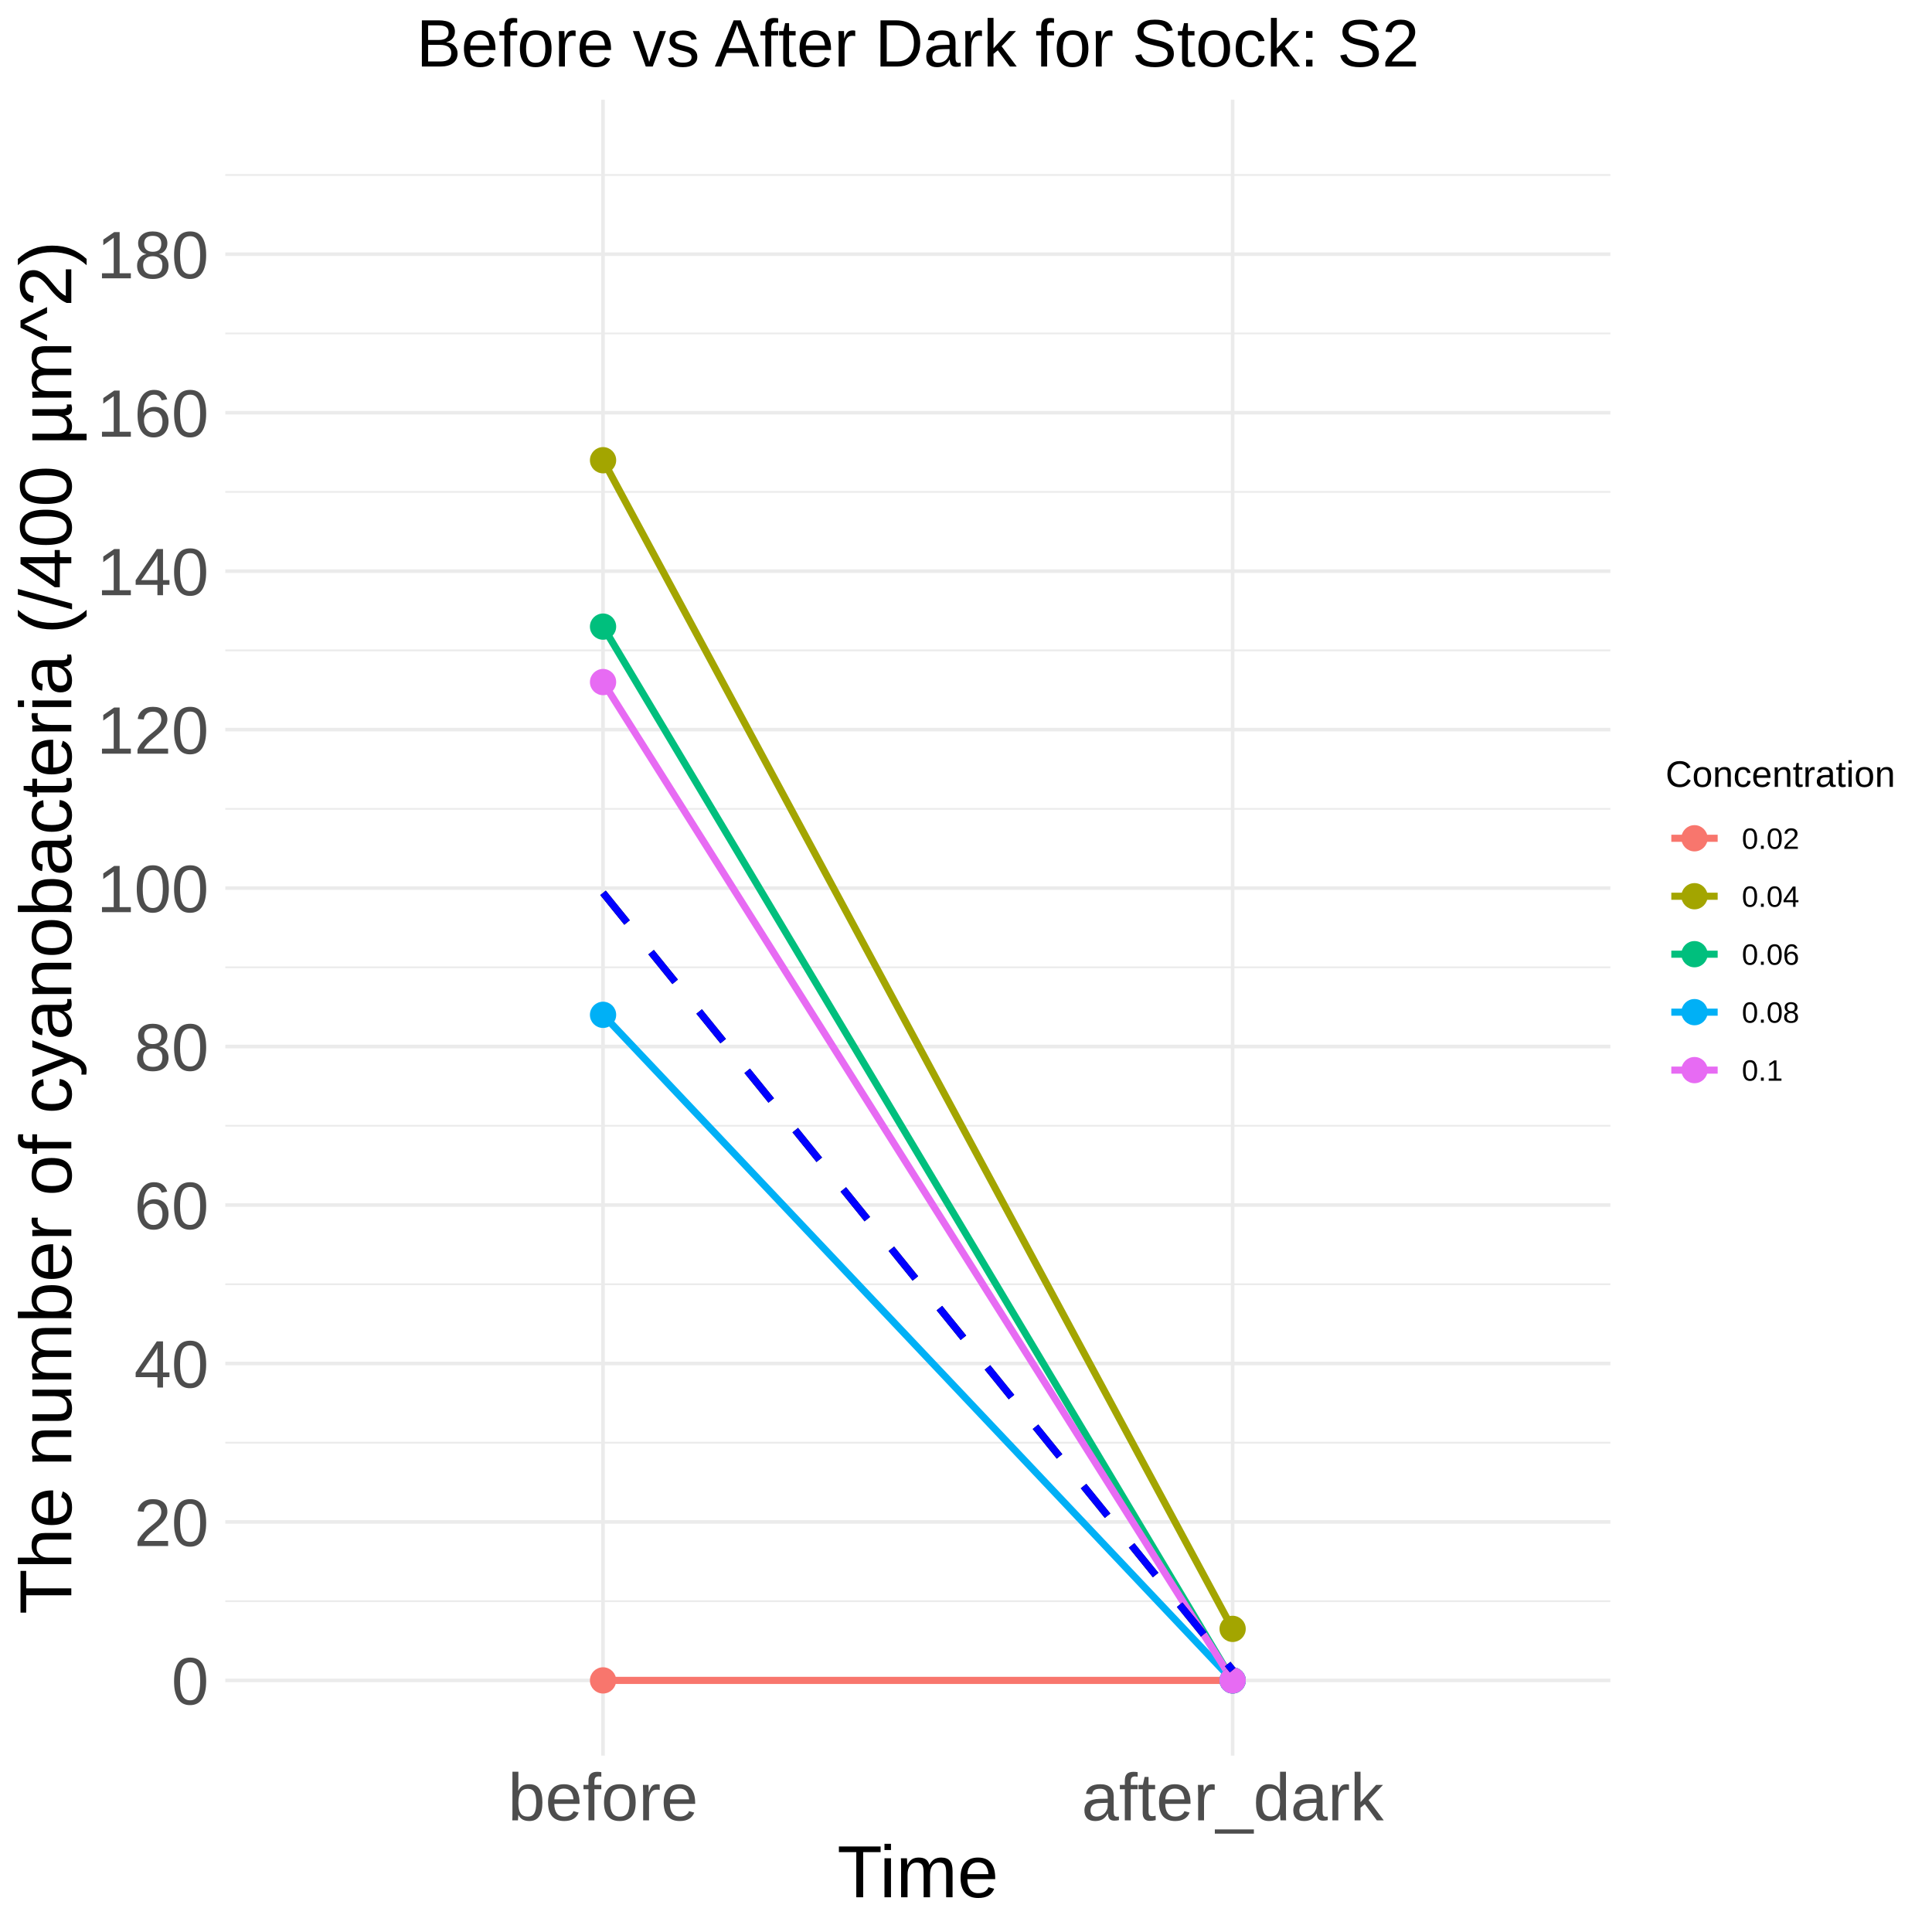
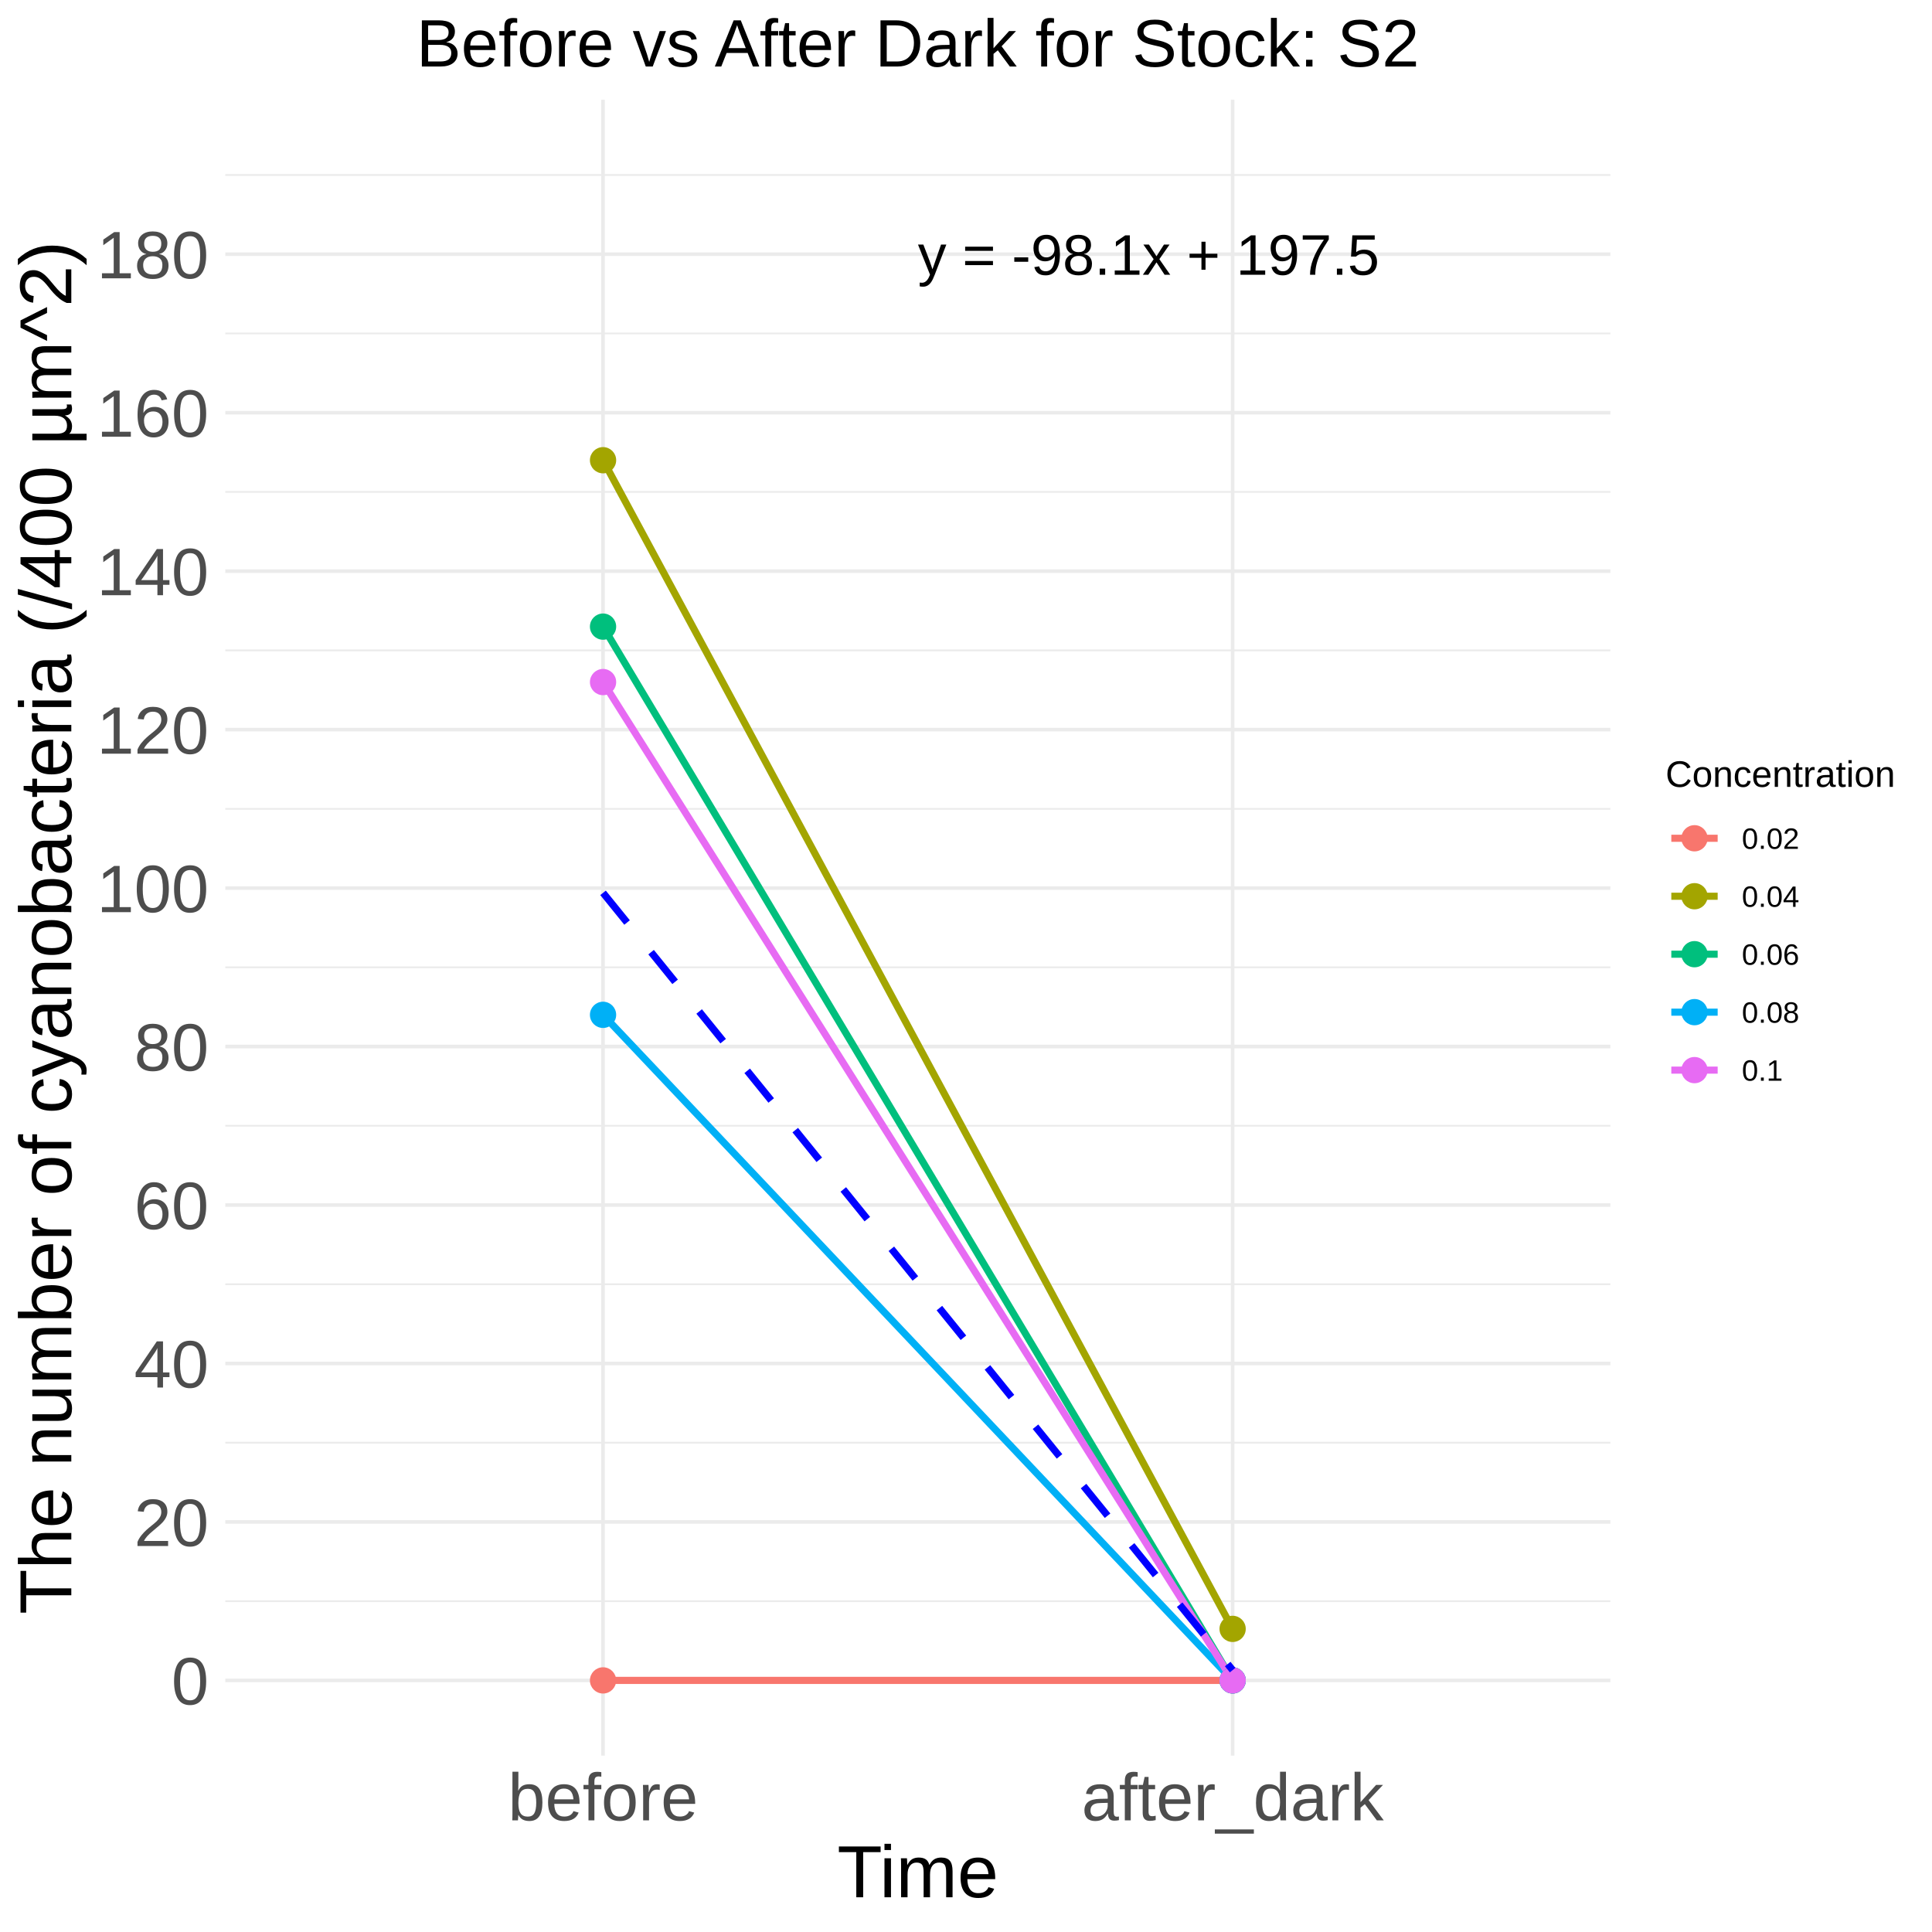
<svg xmlns="http://www.w3.org/2000/svg" class="svglite" width="576.00pt" height="576.00pt" viewBox="0 0 576.00 576.00">
  <defs>
    <style type="text/css">
    .svglite line, .svglite polyline, .svglite polygon, .svglite path, .svglite rect, .svglite circle {
      fill: none;
      stroke: #000000;
      stroke-linecap: round;
      stroke-linejoin: round;
      stroke-miterlimit: 10.00;
    }
    .svglite text {
      white-space: pre;
    }
  </style>
  </defs>
  <rect width="100%" height="100%" style="stroke: none; fill: none;" />
  <defs>
    <clipPath id="cpMC4wMHw1NzYuMDB8MC4wMHw1NzYuMDA=">
      <rect x="0.00" y="0.00" width="576.00" height="576.00" />
    </clipPath>
  </defs>
  <g clip-path="url(#cpMC4wMHw1NzYuMDB8MC4wMHw1NzYuMDA=)">
</g>
  <defs>
    <clipPath id="cpNjcuMTd8NDgwLjExfDI5LjczfDUyMy40Mw==">
      <rect x="67.17" y="29.73" width="412.94" height="493.70" />
    </clipPath>
  </defs>
  <g clip-path="url(#cpNjcuMTd8NDgwLjExfDI5LjczfDUyMy40Mw==)">
    <polyline points="67.17,477.37 480.11,477.37 " style="stroke-width: 0.53; stroke: #EBEBEB; stroke-linecap: butt;" />
    <polyline points="67.17,430.12 480.11,430.12 " style="stroke-width: 0.53; stroke: #EBEBEB; stroke-linecap: butt;" />
    <polyline points="67.17,382.88 480.11,382.88 " style="stroke-width: 0.53; stroke: #EBEBEB; stroke-linecap: butt;" />
    <polyline points="67.17,335.63 480.11,335.63 " style="stroke-width: 0.53; stroke: #EBEBEB; stroke-linecap: butt;" />
    <polyline points="67.17,288.39 480.11,288.39 " style="stroke-width: 0.53; stroke: #EBEBEB; stroke-linecap: butt;" />
    <polyline points="67.17,241.15 480.11,241.15 " style="stroke-width: 0.53; stroke: #EBEBEB; stroke-linecap: butt;" />
    <polyline points="67.17,193.90 480.11,193.90 " style="stroke-width: 0.53; stroke: #EBEBEB; stroke-linecap: butt;" />
    <polyline points="67.17,146.66 480.11,146.66 " style="stroke-width: 0.53; stroke: #EBEBEB; stroke-linecap: butt;" />
    <polyline points="67.17,99.41 480.11,99.41 " style="stroke-width: 0.53; stroke: #EBEBEB; stroke-linecap: butt;" />
    <polyline points="67.17,52.17 480.11,52.17 " style="stroke-width: 0.53; stroke: #EBEBEB; stroke-linecap: butt;" />
    <polyline points="67.17,500.99 480.11,500.99 " style="stroke-width: 1.07; stroke: #EBEBEB; stroke-linecap: butt;" />
    <polyline points="67.17,453.74 480.11,453.74 " style="stroke-width: 1.07; stroke: #EBEBEB; stroke-linecap: butt;" />
    <polyline points="67.17,406.50 480.11,406.50 " style="stroke-width: 1.07; stroke: #EBEBEB; stroke-linecap: butt;" />
    <polyline points="67.17,359.26 480.11,359.26 " style="stroke-width: 1.07; stroke: #EBEBEB; stroke-linecap: butt;" />
    <polyline points="67.17,312.01 480.11,312.01 " style="stroke-width: 1.07; stroke: #EBEBEB; stroke-linecap: butt;" />
    <polyline points="67.17,264.77 480.11,264.77 " style="stroke-width: 1.07; stroke: #EBEBEB; stroke-linecap: butt;" />
    <polyline points="67.17,217.52 480.11,217.52 " style="stroke-width: 1.07; stroke: #EBEBEB; stroke-linecap: butt;" />
    <polyline points="67.17,170.28 480.11,170.28 " style="stroke-width: 1.07; stroke: #EBEBEB; stroke-linecap: butt;" />
    <polyline points="67.17,123.04 480.11,123.04 " style="stroke-width: 1.07; stroke: #EBEBEB; stroke-linecap: butt;" />
    <polyline points="67.17,75.79 480.11,75.79 " style="stroke-width: 1.07; stroke: #EBEBEB; stroke-linecap: butt;" />
    <polyline points="179.79,523.43 179.79,29.73 " style="stroke-width: 1.07; stroke: #EBEBEB; stroke-linecap: butt;" />
    <polyline points="367.49,523.43 367.49,29.73 " style="stroke-width: 1.07; stroke: #EBEBEB; stroke-linecap: butt;" />
    <polyline points="179.79,500.99 367.49,500.99 " style="stroke-width: 2.13; stroke: #F8766D; stroke-linecap: butt;" />
    <polyline points="179.79,137.21 367.49,485.63 " style="stroke-width: 2.13; stroke: #A3A500; stroke-linecap: butt;" />
    <polyline points="179.79,186.82 367.49,500.99 " style="stroke-width: 2.13; stroke: #00BF7D; stroke-linecap: butt;" />
    <polyline points="179.79,302.56 367.49,500.99 " style="stroke-width: 2.13; stroke: #00B0F6; stroke-linecap: butt;" />
    <polyline points="179.79,203.35 367.49,500.99 " style="stroke-width: 2.13; stroke: #E76BF3; stroke-linecap: butt;" />
    <circle cx="179.79" cy="500.99" r="3.56" style="stroke-width: 0.71; stroke: #F8766D; fill: #F8766D;" />
    <circle cx="367.49" cy="500.99" r="3.56" style="stroke-width: 0.71; stroke: #F8766D; fill: #F8766D;" />
    <circle cx="179.79" cy="137.21" r="3.56" style="stroke-width: 0.71; stroke: #A3A500; fill: #A3A500;" />
    <circle cx="367.49" cy="485.63" r="3.56" style="stroke-width: 0.71; stroke: #A3A500; fill: #A3A500;" />
    <circle cx="179.79" cy="186.82" r="3.56" style="stroke-width: 0.71; stroke: #00BF7D; fill: #00BF7D;" />
    <circle cx="367.49" cy="500.99" r="3.56" style="stroke-width: 0.71; stroke: #00BF7D; fill: #00BF7D;" />
    <circle cx="179.79" cy="302.56" r="3.56" style="stroke-width: 0.71; stroke: #00B0F6; fill: #00B0F6;" />
    <circle cx="367.49" cy="500.99" r="3.56" style="stroke-width: 0.71; stroke: #00B0F6; fill: #00B0F6;" />
    <circle cx="179.79" cy="203.35" r="3.56" style="stroke-width: 0.71; stroke: #E76BF3; fill: #E76BF3;" />
    <circle cx="367.49" cy="500.99" r="3.56" style="stroke-width: 0.71; stroke: #E76BF3; fill: #E76BF3;" />
-     <polyline points="179.79,266.19 367.49,497.92 " style="stroke-width: 2.13; stroke-dasharray: 11.38,11.38; stroke-linecap: butt;" />
    <polyline points="179.79,266.19 367.49,497.92 " style="stroke-width: 2.13; stroke: #0000FF; stroke-dasharray: 11.38,11.38; stroke-linecap: butt;" />
+     <text x="273.64" y="81.92" style="font-size: 17.07px; font-family: &quot;Arial&quot;;" textLength="137.53px" lengthAdjust="spacingAndGlyphs">y = -98.1x + 197.5</text>
  </g>
  <g clip-path="url(#cpMC4wMHw1NzYuMDB8MC4wMHw1NzYuMDA=)">
    <text x="62.24" y="508.16" text-anchor="end" style="font-size: 20.00px;fill: #4D4D4D; font-family: &quot;Arial&quot;;" textLength="11.12px" lengthAdjust="spacingAndGlyphs">0</text>
    <text x="62.24" y="460.92" text-anchor="end" style="font-size: 20.00px;fill: #4D4D4D; font-family: &quot;Arial&quot;;" textLength="22.25px" lengthAdjust="spacingAndGlyphs">20</text>
    <text x="62.24" y="413.68" text-anchor="end" style="font-size: 20.00px;fill: #4D4D4D; font-family: &quot;Arial&quot;;" textLength="22.25px" lengthAdjust="spacingAndGlyphs">40</text>
    <text x="62.24" y="366.43" text-anchor="end" style="font-size: 20.00px;fill: #4D4D4D; font-family: &quot;Arial&quot;;" textLength="22.25px" lengthAdjust="spacingAndGlyphs">60</text>
    <text x="62.24" y="319.19" text-anchor="end" style="font-size: 20.00px;fill: #4D4D4D; font-family: &quot;Arial&quot;;" textLength="22.25px" lengthAdjust="spacingAndGlyphs">80</text>
    <text x="62.24" y="271.94" text-anchor="end" style="font-size: 20.00px;fill: #4D4D4D; font-family: &quot;Arial&quot;;" textLength="33.37px" lengthAdjust="spacingAndGlyphs">100</text>
    <text x="62.24" y="224.70" text-anchor="end" style="font-size: 20.00px;fill: #4D4D4D; font-family: &quot;Arial&quot;;" textLength="33.37px" lengthAdjust="spacingAndGlyphs">120</text>
    <text x="62.24" y="177.46" text-anchor="end" style="font-size: 20.00px;fill: #4D4D4D; font-family: &quot;Arial&quot;;" textLength="33.37px" lengthAdjust="spacingAndGlyphs">140</text>
    <text x="62.24" y="130.21" text-anchor="end" style="font-size: 20.00px;fill: #4D4D4D; font-family: &quot;Arial&quot;;" textLength="33.37px" lengthAdjust="spacingAndGlyphs">160</text>
    <text x="62.24" y="82.97" text-anchor="end" style="font-size: 20.00px;fill: #4D4D4D; font-family: &quot;Arial&quot;;" textLength="33.37px" lengthAdjust="spacingAndGlyphs">180</text>
    <text x="179.79" y="542.71" text-anchor="middle" style="font-size: 20.00px;fill: #4D4D4D; font-family: &quot;Arial&quot;;" textLength="56.71px" lengthAdjust="spacingAndGlyphs">before</text>
    <text x="367.49" y="542.71" text-anchor="middle" style="font-size: 20.00px;fill: #4D4D4D; font-family: &quot;Arial&quot;;" textLength="90.06px" lengthAdjust="spacingAndGlyphs">after_dark</text>
    <text x="273.64" y="565.65" text-anchor="middle" style="font-size: 22.00px; font-family: &quot;Arial&quot;;" textLength="48.88px" lengthAdjust="spacingAndGlyphs">Time</text>
    <text transform="translate(21.26,276.58) rotate(-90)" text-anchor="middle" style="font-size: 22.00px; font-family: &quot;Arial&quot;;" textLength="409.39px" lengthAdjust="spacingAndGlyphs">The number of cyanobacteria (/400 µm^2)</text>
    <text x="496.55" y="234.59" style="font-size: 11.00px; font-family: &quot;Arial&quot;;" textLength="68.49px" lengthAdjust="spacingAndGlyphs">Concentration</text>
    <line x1="498.28" y1="249.92" x2="512.10" y2="249.92" style="stroke-width: 2.13; stroke: #F8766D; stroke-linecap: butt;" />
    <circle cx="505.19" cy="249.92" r="3.56" style="stroke-width: 0.71; stroke: #F8766D; fill: #F8766D;" />
    <line x1="498.28" y1="267.20" x2="512.10" y2="267.20" style="stroke-width: 2.13; stroke: #A3A500; stroke-linecap: butt;" />
    <circle cx="505.19" cy="267.20" r="3.56" style="stroke-width: 0.71; stroke: #A3A500; fill: #A3A500;" />
    <line x1="498.28" y1="284.48" x2="512.10" y2="284.48" style="stroke-width: 2.13; stroke: #00BF7D; stroke-linecap: butt;" />
    <circle cx="505.19" cy="284.48" r="3.56" style="stroke-width: 0.71; stroke: #00BF7D; fill: #00BF7D;" />
    <line x1="498.28" y1="301.76" x2="512.10" y2="301.76" style="stroke-width: 2.13; stroke: #00B0F6; stroke-linecap: butt;" />
    <circle cx="505.19" cy="301.76" r="3.56" style="stroke-width: 0.71; stroke: #00B0F6; fill: #00B0F6;" />
    <line x1="498.28" y1="319.04" x2="512.10" y2="319.04" style="stroke-width: 2.13; stroke: #E76BF3; stroke-linecap: butt;" />
    <circle cx="505.19" cy="319.04" r="3.56" style="stroke-width: 0.71; stroke: #E76BF3; fill: #E76BF3;" />
    <text x="519.31" y="253.08" style="font-size: 8.80px; font-family: &quot;Arial&quot;;" textLength="17.13px" lengthAdjust="spacingAndGlyphs">0.02</text>
    <text x="519.31" y="270.36" style="font-size: 8.80px; font-family: &quot;Arial&quot;;" textLength="17.13px" lengthAdjust="spacingAndGlyphs">0.04</text>
    <text x="519.31" y="287.64" style="font-size: 8.80px; font-family: &quot;Arial&quot;;" textLength="17.13px" lengthAdjust="spacingAndGlyphs">0.06</text>
    <text x="519.31" y="304.92" style="font-size: 8.80px; font-family: &quot;Arial&quot;;" textLength="17.13px" lengthAdjust="spacingAndGlyphs">0.08</text>
    <text x="519.31" y="322.20" style="font-size: 8.80px; font-family: &quot;Arial&quot;;" textLength="12.23px" lengthAdjust="spacingAndGlyphs">0.1</text>
    <text x="273.64" y="19.83" text-anchor="middle" style="font-size: 20.00px; font-family: &quot;Arial&quot;;" textLength="300.15px" lengthAdjust="spacingAndGlyphs">Before vs After Dark for Stock: S2</text>
  </g>
</svg>
